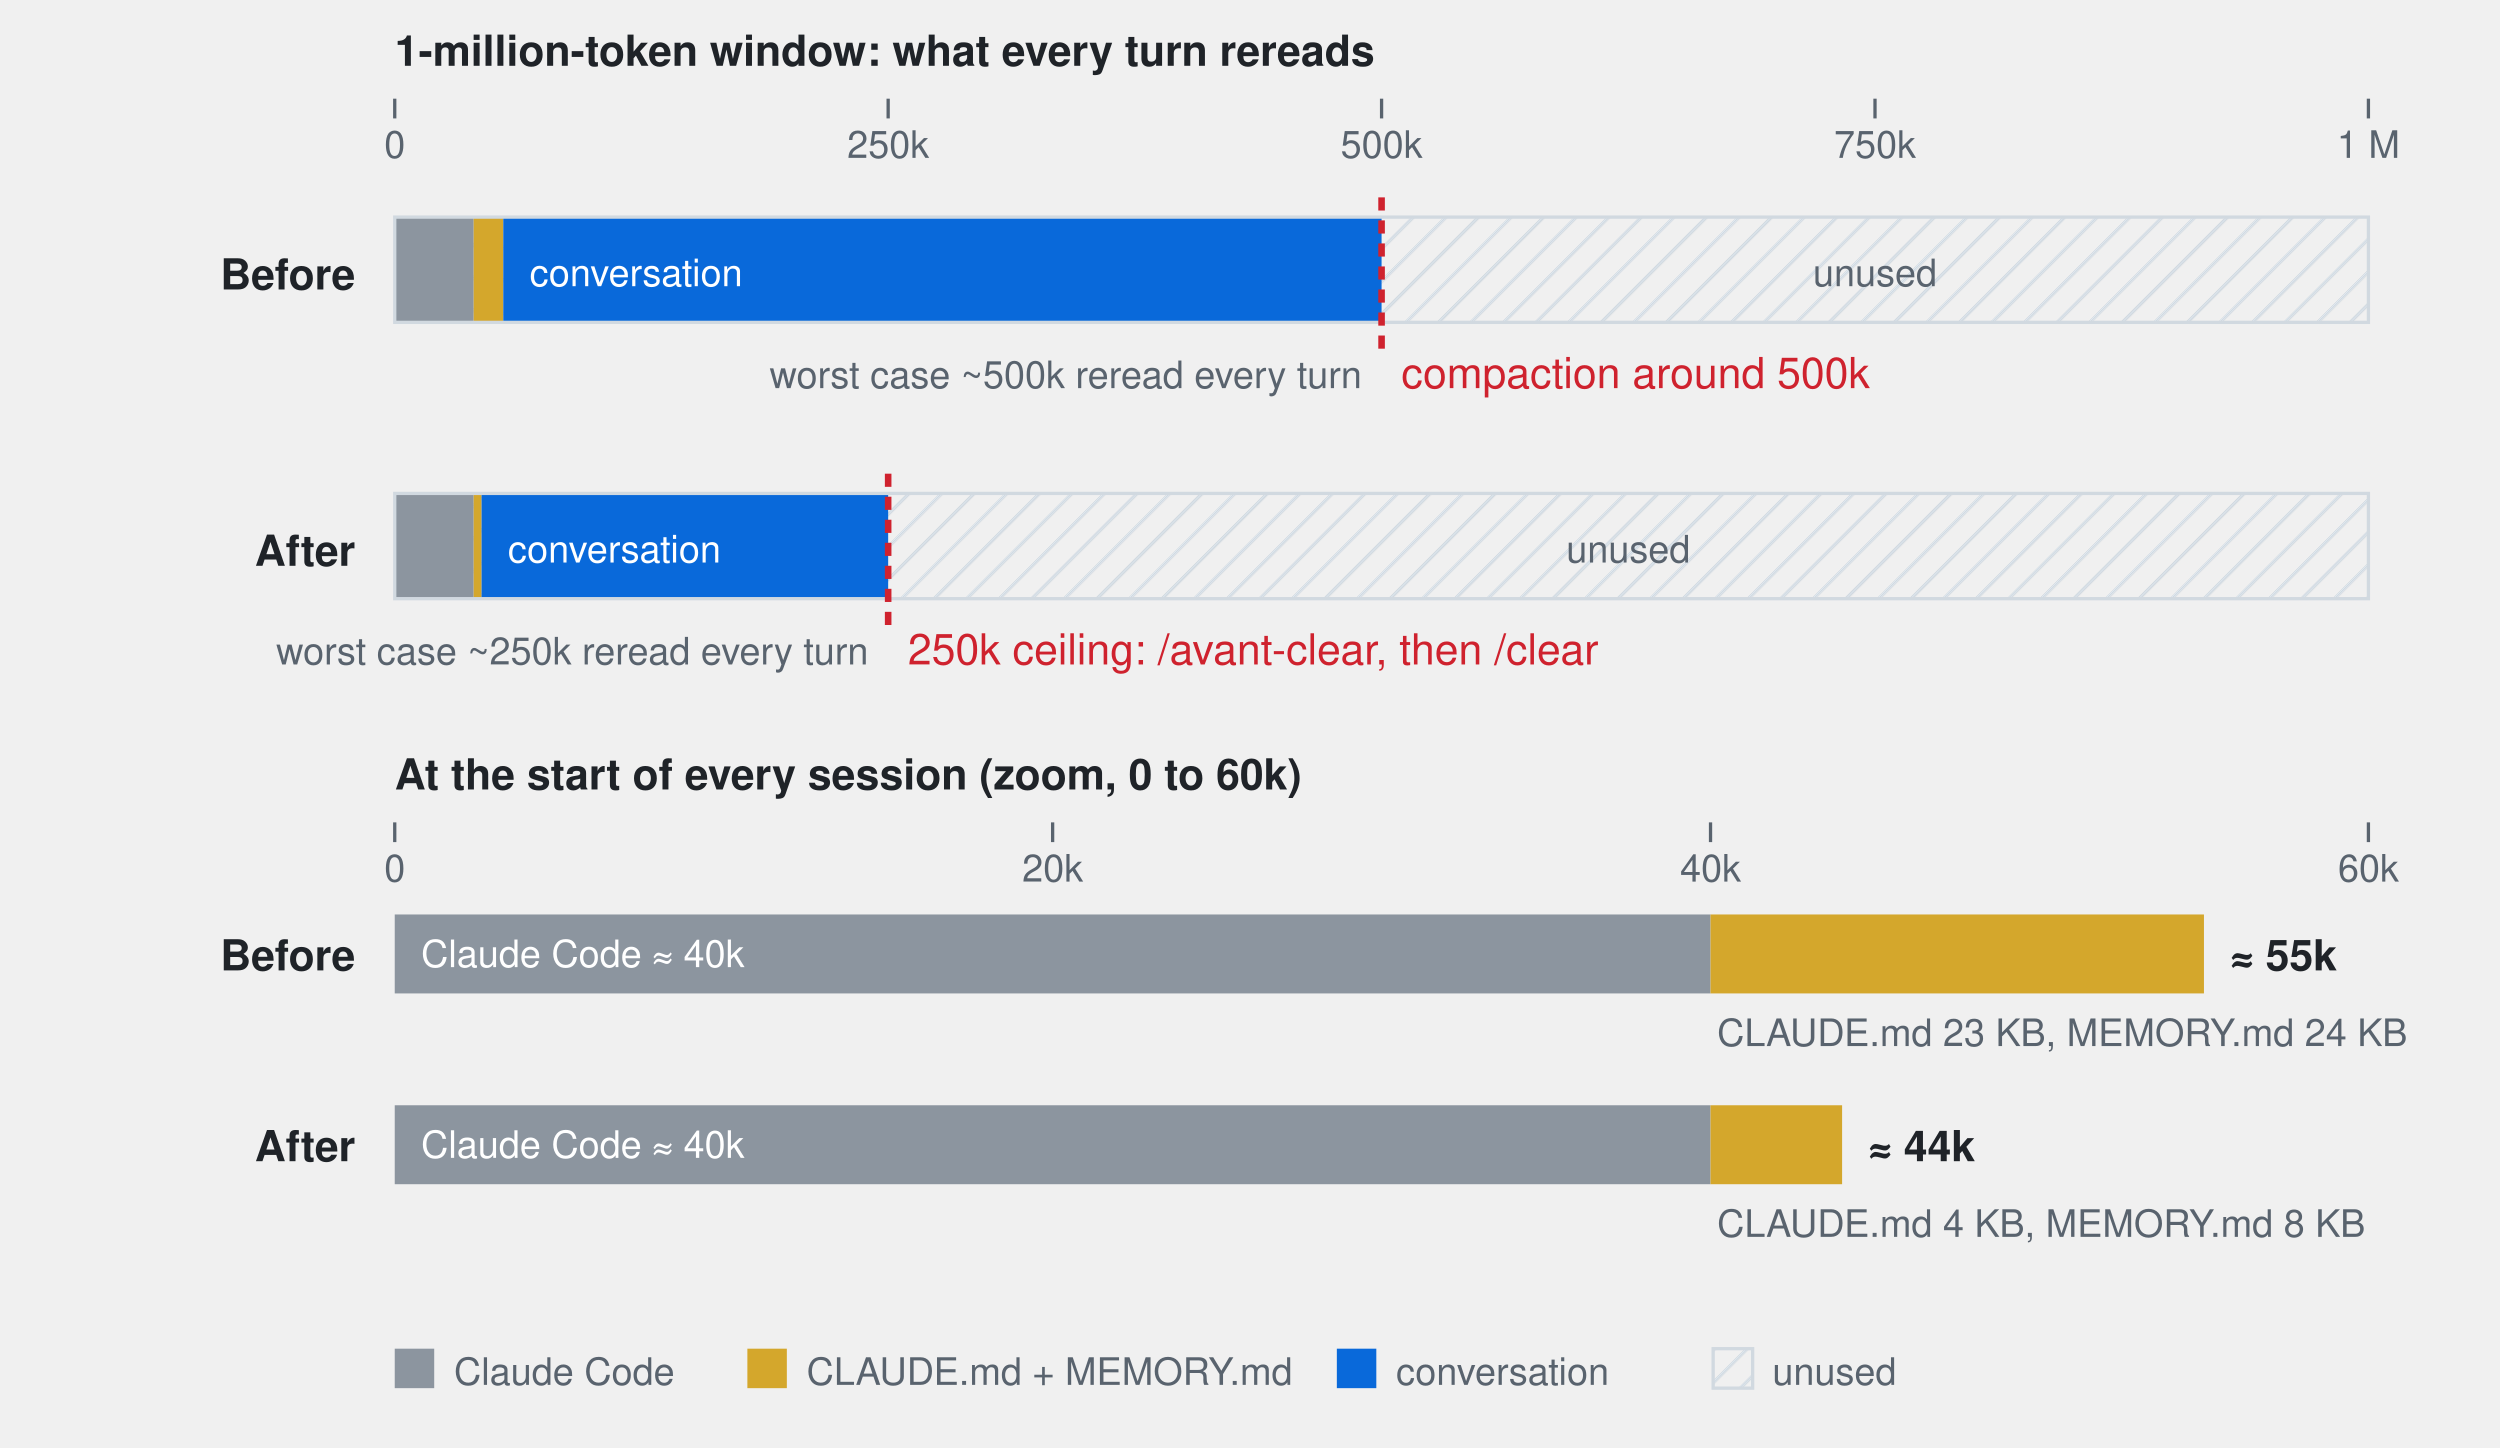
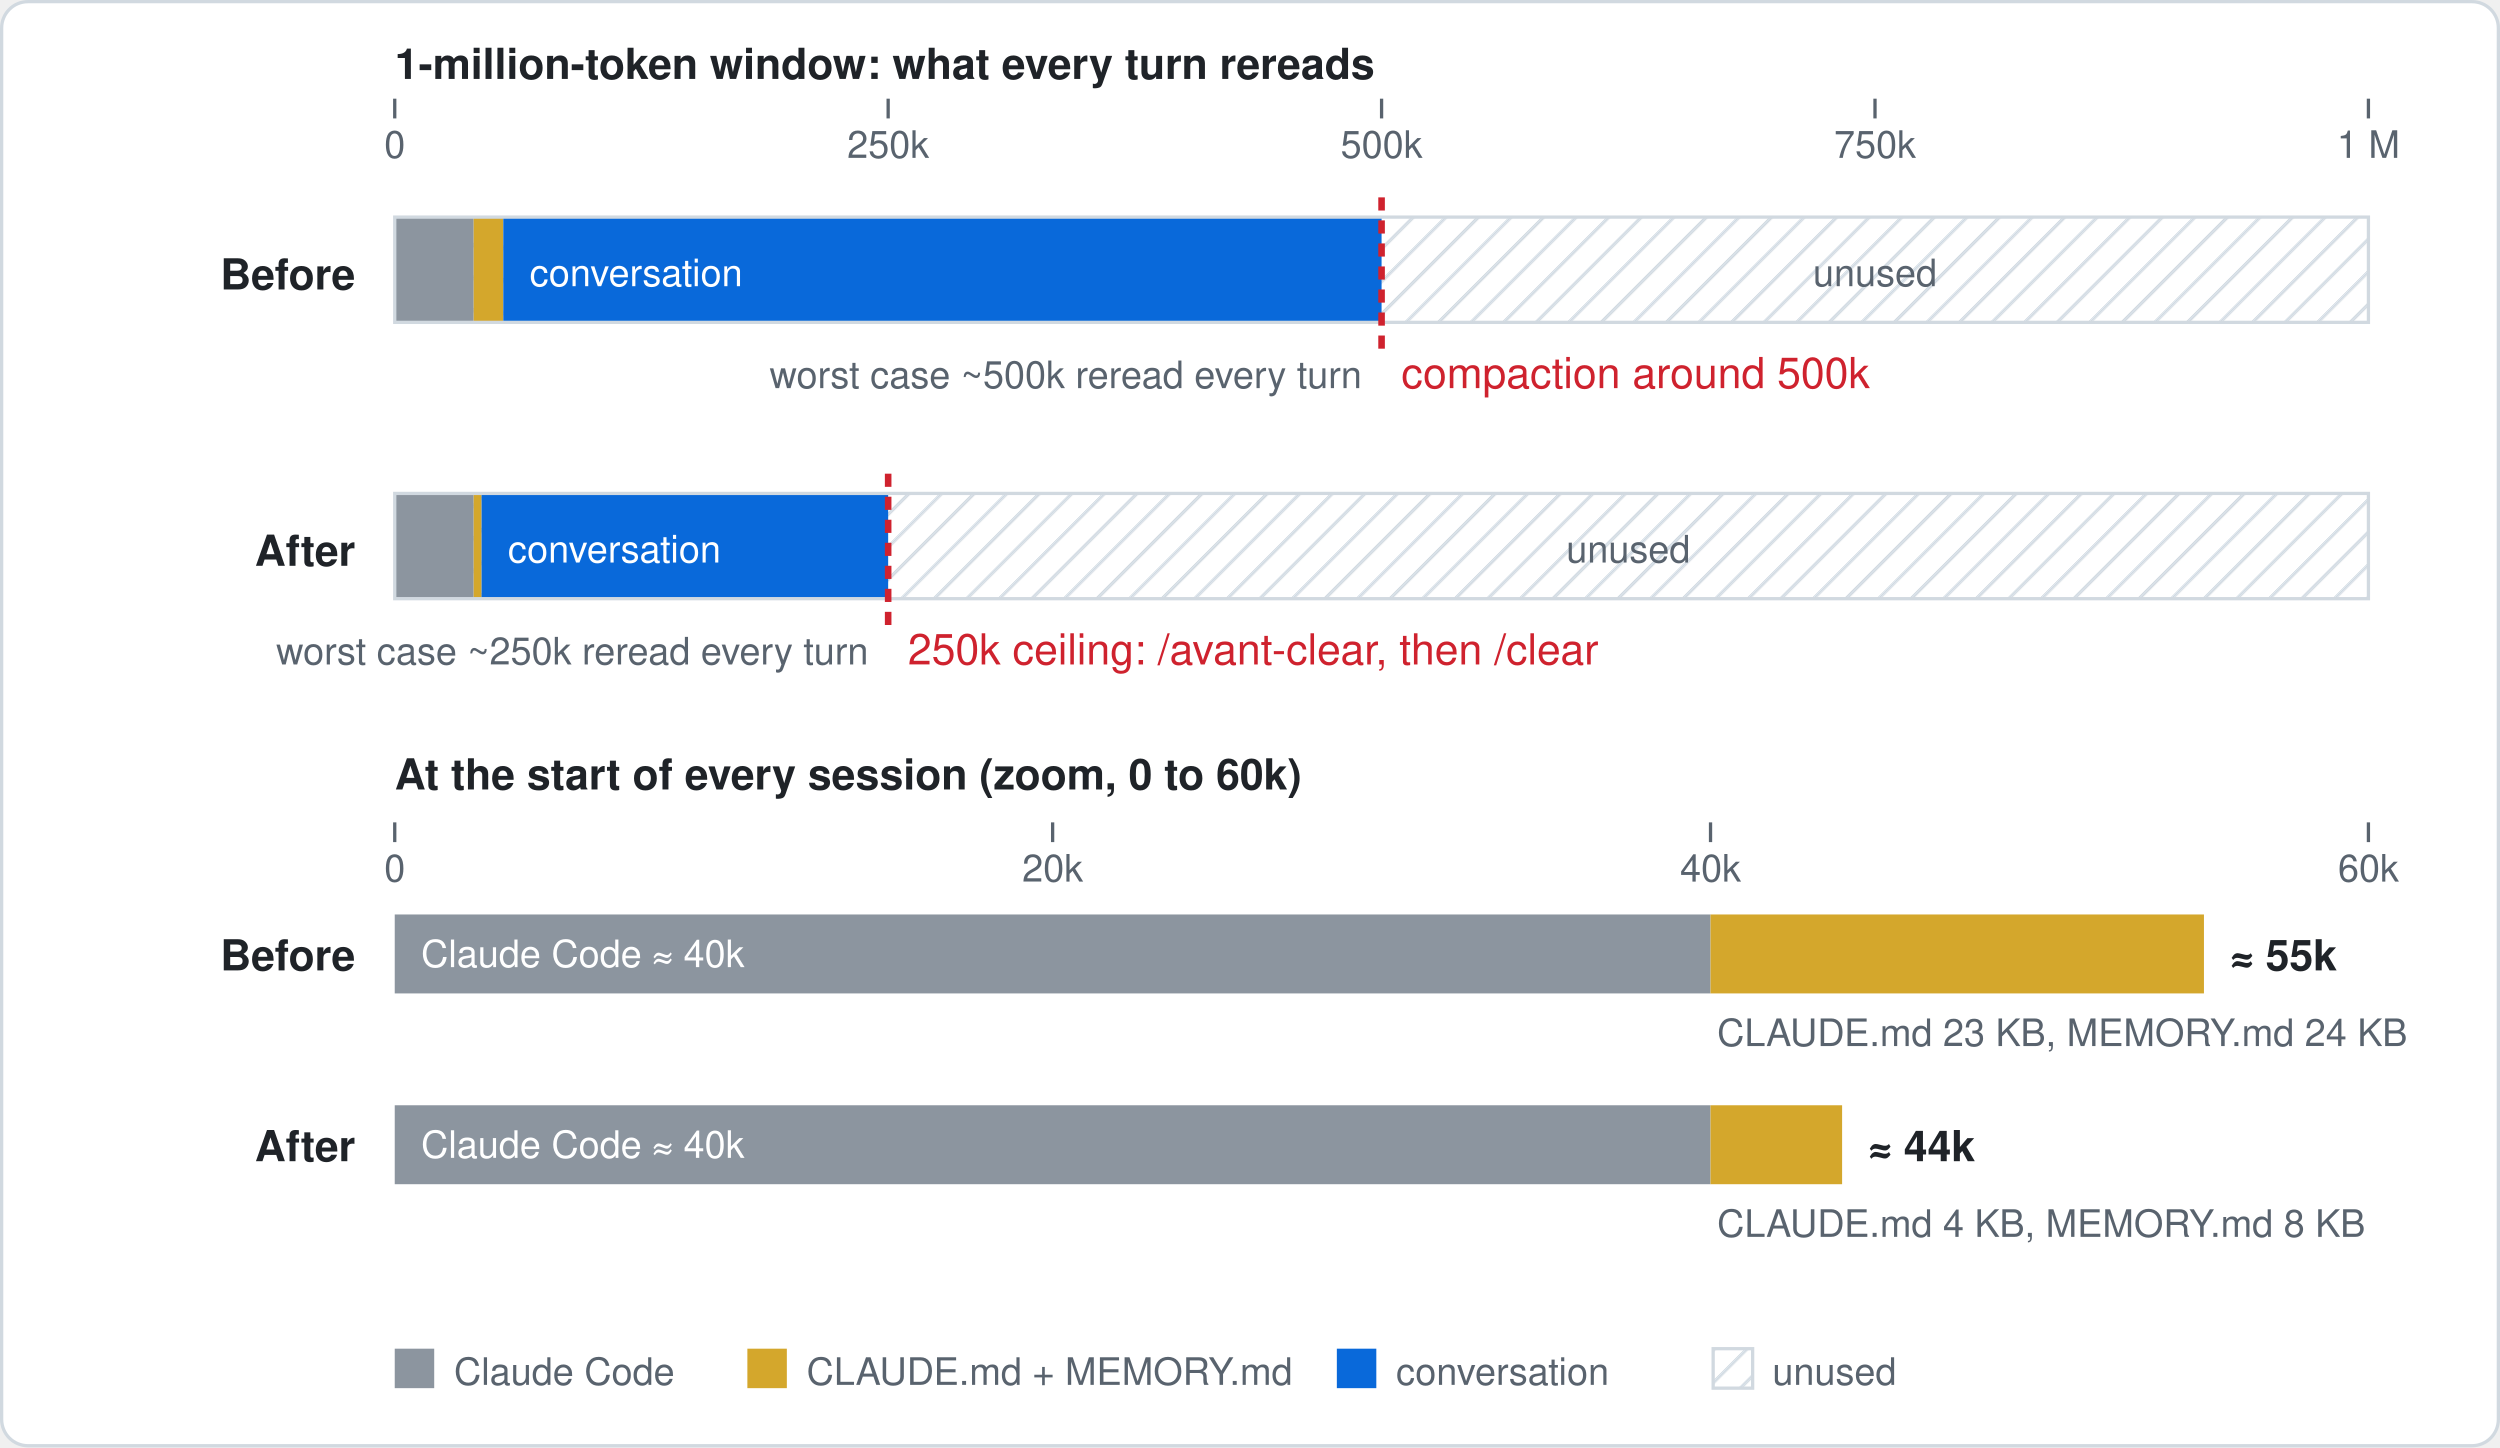
<svg xmlns="http://www.w3.org/2000/svg" viewBox="0 0 760 440" width="760" height="440" role="img" aria-label="1-million-token window: what every turn rereads">
  <style>
  text{font-family:-apple-system,BlinkMacSystemFont,"Segoe UI",Helvetica,Arial,sans-serif;font-size:13px;fill:#1f2328}
  .p{font-size:11.5px;fill:#59636e} .b{font-weight:600} .w{fill:#ffffff;font-size:11.5px}
  .cc{fill:#8c959f} .fi{fill:#d4a72c} .cv{fill:#0969da} .tr{stroke:#59636e;stroke-width:1} .hl{stroke:#d1d9e0}
-   .bord{fill:none;stroke:#d1d9e0} .seuil{stroke:#cf222e;stroke-width:2;stroke-dasharray:4 3} .rs{fill:#cf222e}
+   .fond{fill:#ffffff;stroke:#d1d9e0} .bord{fill:none;stroke:#d1d9e0} .seuil{stroke:#cf222e;stroke-width:2;stroke-dasharray:4 3} .rs{fill:#cf222e}
  @media (prefers-color-scheme:dark){
    text{fill:#e6edf3} .p{fill:#9198a1} .cc{fill:#656c76} .fi{fill:#bb8009} .cv{fill:#1f6feb}
-     .tr{stroke:#9198a1} .hl{stroke:#3d444d} .bord{stroke:#3d444d} .seuil{stroke:#f85149} .rs{fill:#f85149}}
+     .fond{fill:#0d1117;stroke:#3d444d} .tr{stroke:#9198a1} .hl{stroke:#3d444d} .bord{stroke:#3d444d} .seuil{stroke:#f85149} .rs{fill:#f85149}}
</style>
  <defs>
    <pattern id="h" patternUnits="userSpaceOnUse" width="7" height="7" patternTransform="rotate(45)">
      <line x1="0" y1="0" x2="0" y2="7" class="hl" stroke-width="2" />
    </pattern>
  </defs>
-   <text x="120" y="20" class="b">1-million-token window: what every turn rereads</text>
+   <rect x="0.5" y="0.5" width="759" height="439" rx="8" class="fond" />
+   <text x="120" y="24" class="b">1-million-token window: what every turn rereads</text>
  <line x1="120.0" y1="30" x2="120.0" y2="36" class="tr" />
  <text x="120.0" y="48" class="p" text-anchor="middle">0</text>
  <line x1="270.0" y1="30" x2="270.0" y2="36" class="tr" />
  <text x="270.0" y="48" class="p" text-anchor="middle">250k</text>
  <line x1="420.0" y1="30" x2="420.0" y2="36" class="tr" />
  <text x="420.0" y="48" class="p" text-anchor="middle">500k</text>
  <line x1="570.0" y1="30" x2="570.0" y2="36" class="tr" />
  <text x="570.0" y="48" class="p" text-anchor="middle">750k</text>
  <line x1="720.0" y1="30" x2="720.0" y2="36" class="tr" />
  <text x="720.0" y="48" class="p" text-anchor="middle">1 M</text>
  <text x="108" y="88" class="b" text-anchor="end">Before</text>
  <rect x="120.0" y="66" width="600" height="32" fill="url(#h)" />
  <rect x="120.0" y="66" width="24.0" height="32" class="cc" />
  <rect x="144.0" y="66" width="9.0" height="32" class="fi" />
  <rect x="153.0" y="66" width="267.0" height="32" class="cv" />
  <rect x="120.0" y="66" width="600" height="32" class="bord" />
  <text x="161.0" y="87" class="w">conversation</text>
  <text x="570.0" y="87" class="p" text-anchor="middle">unused</text>
  <line x1="420.0" y1="60" x2="420.0" y2="106" class="seuil" />
  <text x="426.0" y="118" class="rs">compaction around 500k</text>
  <text x="414.0" y="118" class="p" text-anchor="end">worst case ~500k reread every turn</text>
  <text x="108" y="172" class="b" text-anchor="end">After</text>
  <rect x="120.0" y="150" width="600" height="32" fill="url(#h)" />
  <rect x="120.0" y="150" width="24.0" height="32" class="cc" />
  <rect x="144.0" y="150" width="2.4" height="32" class="fi" />
  <rect x="146.4" y="150" width="123.6" height="32" class="cv" />
  <rect x="120.0" y="150" width="600" height="32" class="bord" />
  <text x="154.4" y="171" class="w">conversation</text>
  <text x="495.0" y="171" class="p" text-anchor="middle">unused</text>
  <line x1="270.0" y1="144" x2="270.0" y2="190" class="seuil" />
  <text x="276.0" y="202" class="rs">250k ceiling: /avant-clear, then /clear</text>
  <text x="264.0" y="202" class="p" text-anchor="end">worst case ~250k reread every turn</text>
  <text x="120" y="240" class="b">At the start of every session (zoom, 0 to 60k)</text>
  <line x1="120.0" y1="250" x2="120.0" y2="256" class="tr" />
  <text x="120.0" y="268" class="p" text-anchor="middle">0</text>
  <line x1="320.0" y1="250" x2="320.0" y2="256" class="tr" />
  <text x="320.0" y="268" class="p" text-anchor="middle">20k</text>
  <line x1="520.0" y1="250" x2="520.0" y2="256" class="tr" />
  <text x="520.0" y="268" class="p" text-anchor="middle">40k</text>
  <line x1="720.0" y1="250" x2="720.0" y2="256" class="tr" />
  <text x="720.0" y="268" class="p" text-anchor="middle">60k</text>
  <text x="108" y="295" class="b" text-anchor="end">Before</text>
  <rect x="120.0" y="278" width="400.0" height="24" class="cc" />
  <rect x="520.0" y="278" width="150.0" height="24" class="fi" />
  <text x="128.0" y="294" class="w">Claude Code ≈ 40k</text>
  <text x="678.0" y="295" class="b">≈ 55k</text>
  <text x="522.0" y="318" class="p">CLAUDE.md 23 KB, MEMORY.md 24 KB</text>
  <text x="108" y="353" class="b" text-anchor="end">After</text>
  <rect x="120.0" y="336" width="400.0" height="24" class="cc" />
  <rect x="520.0" y="336" width="40.0" height="24" class="fi" />
  <text x="128.0" y="352" class="w">Claude Code ≈ 40k</text>
  <text x="568.0" y="353" class="b">≈ 44k</text>
  <text x="522.0" y="376" class="p">CLAUDE.md 4 KB, MEMORY.md 8 KB</text>
  <rect x="120" y="410" width="12" height="12" class="cc" />
  <text x="138" y="421" class="p">Claude Code</text>
  <rect x="227.2" y="410" width="12" height="12" class="fi" />
  <text x="245.2" y="421" class="p">CLAUDE.md + MEMORY.md</text>
  <rect x="406.4" y="410" width="12" height="12" class="cv" />
  <text x="424.4" y="421" class="p">conversation</text>
  <rect x="520.8" y="410" width="12" height="12" fill="url(#h)" />
  <rect x="520.8" y="410" width="12" height="12" class="bord" />
  <text x="538.8" y="421" class="p">unused</text>
</svg>
